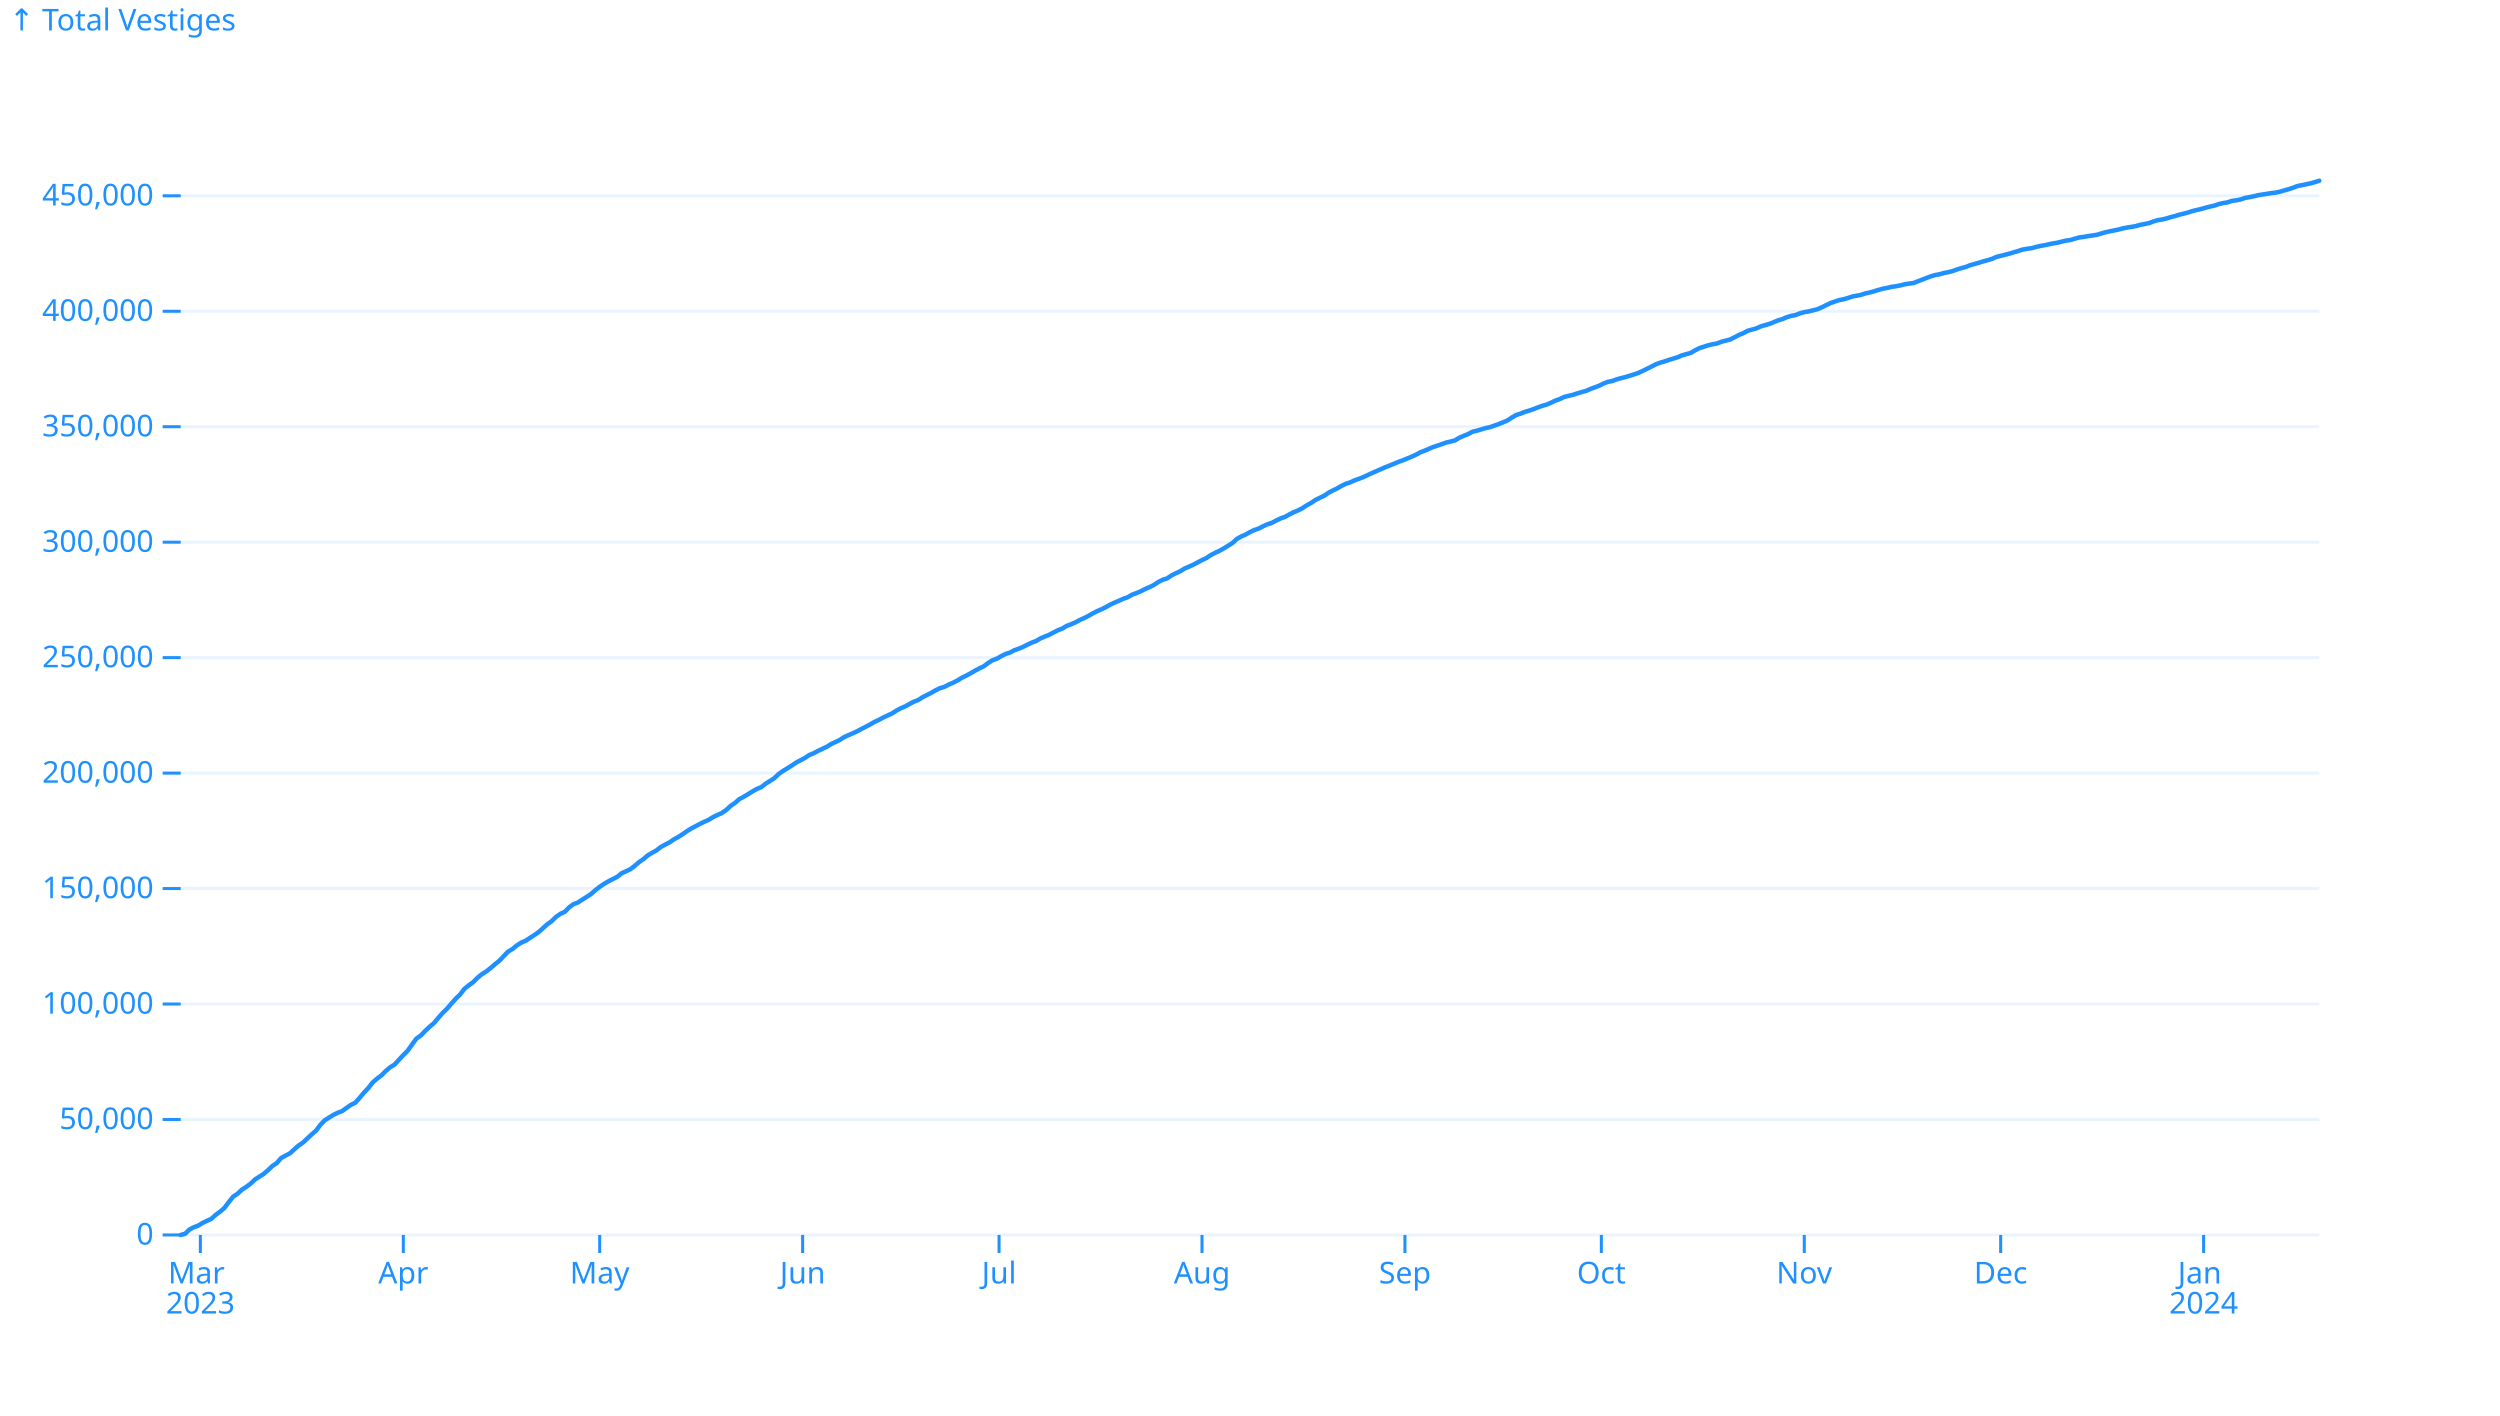
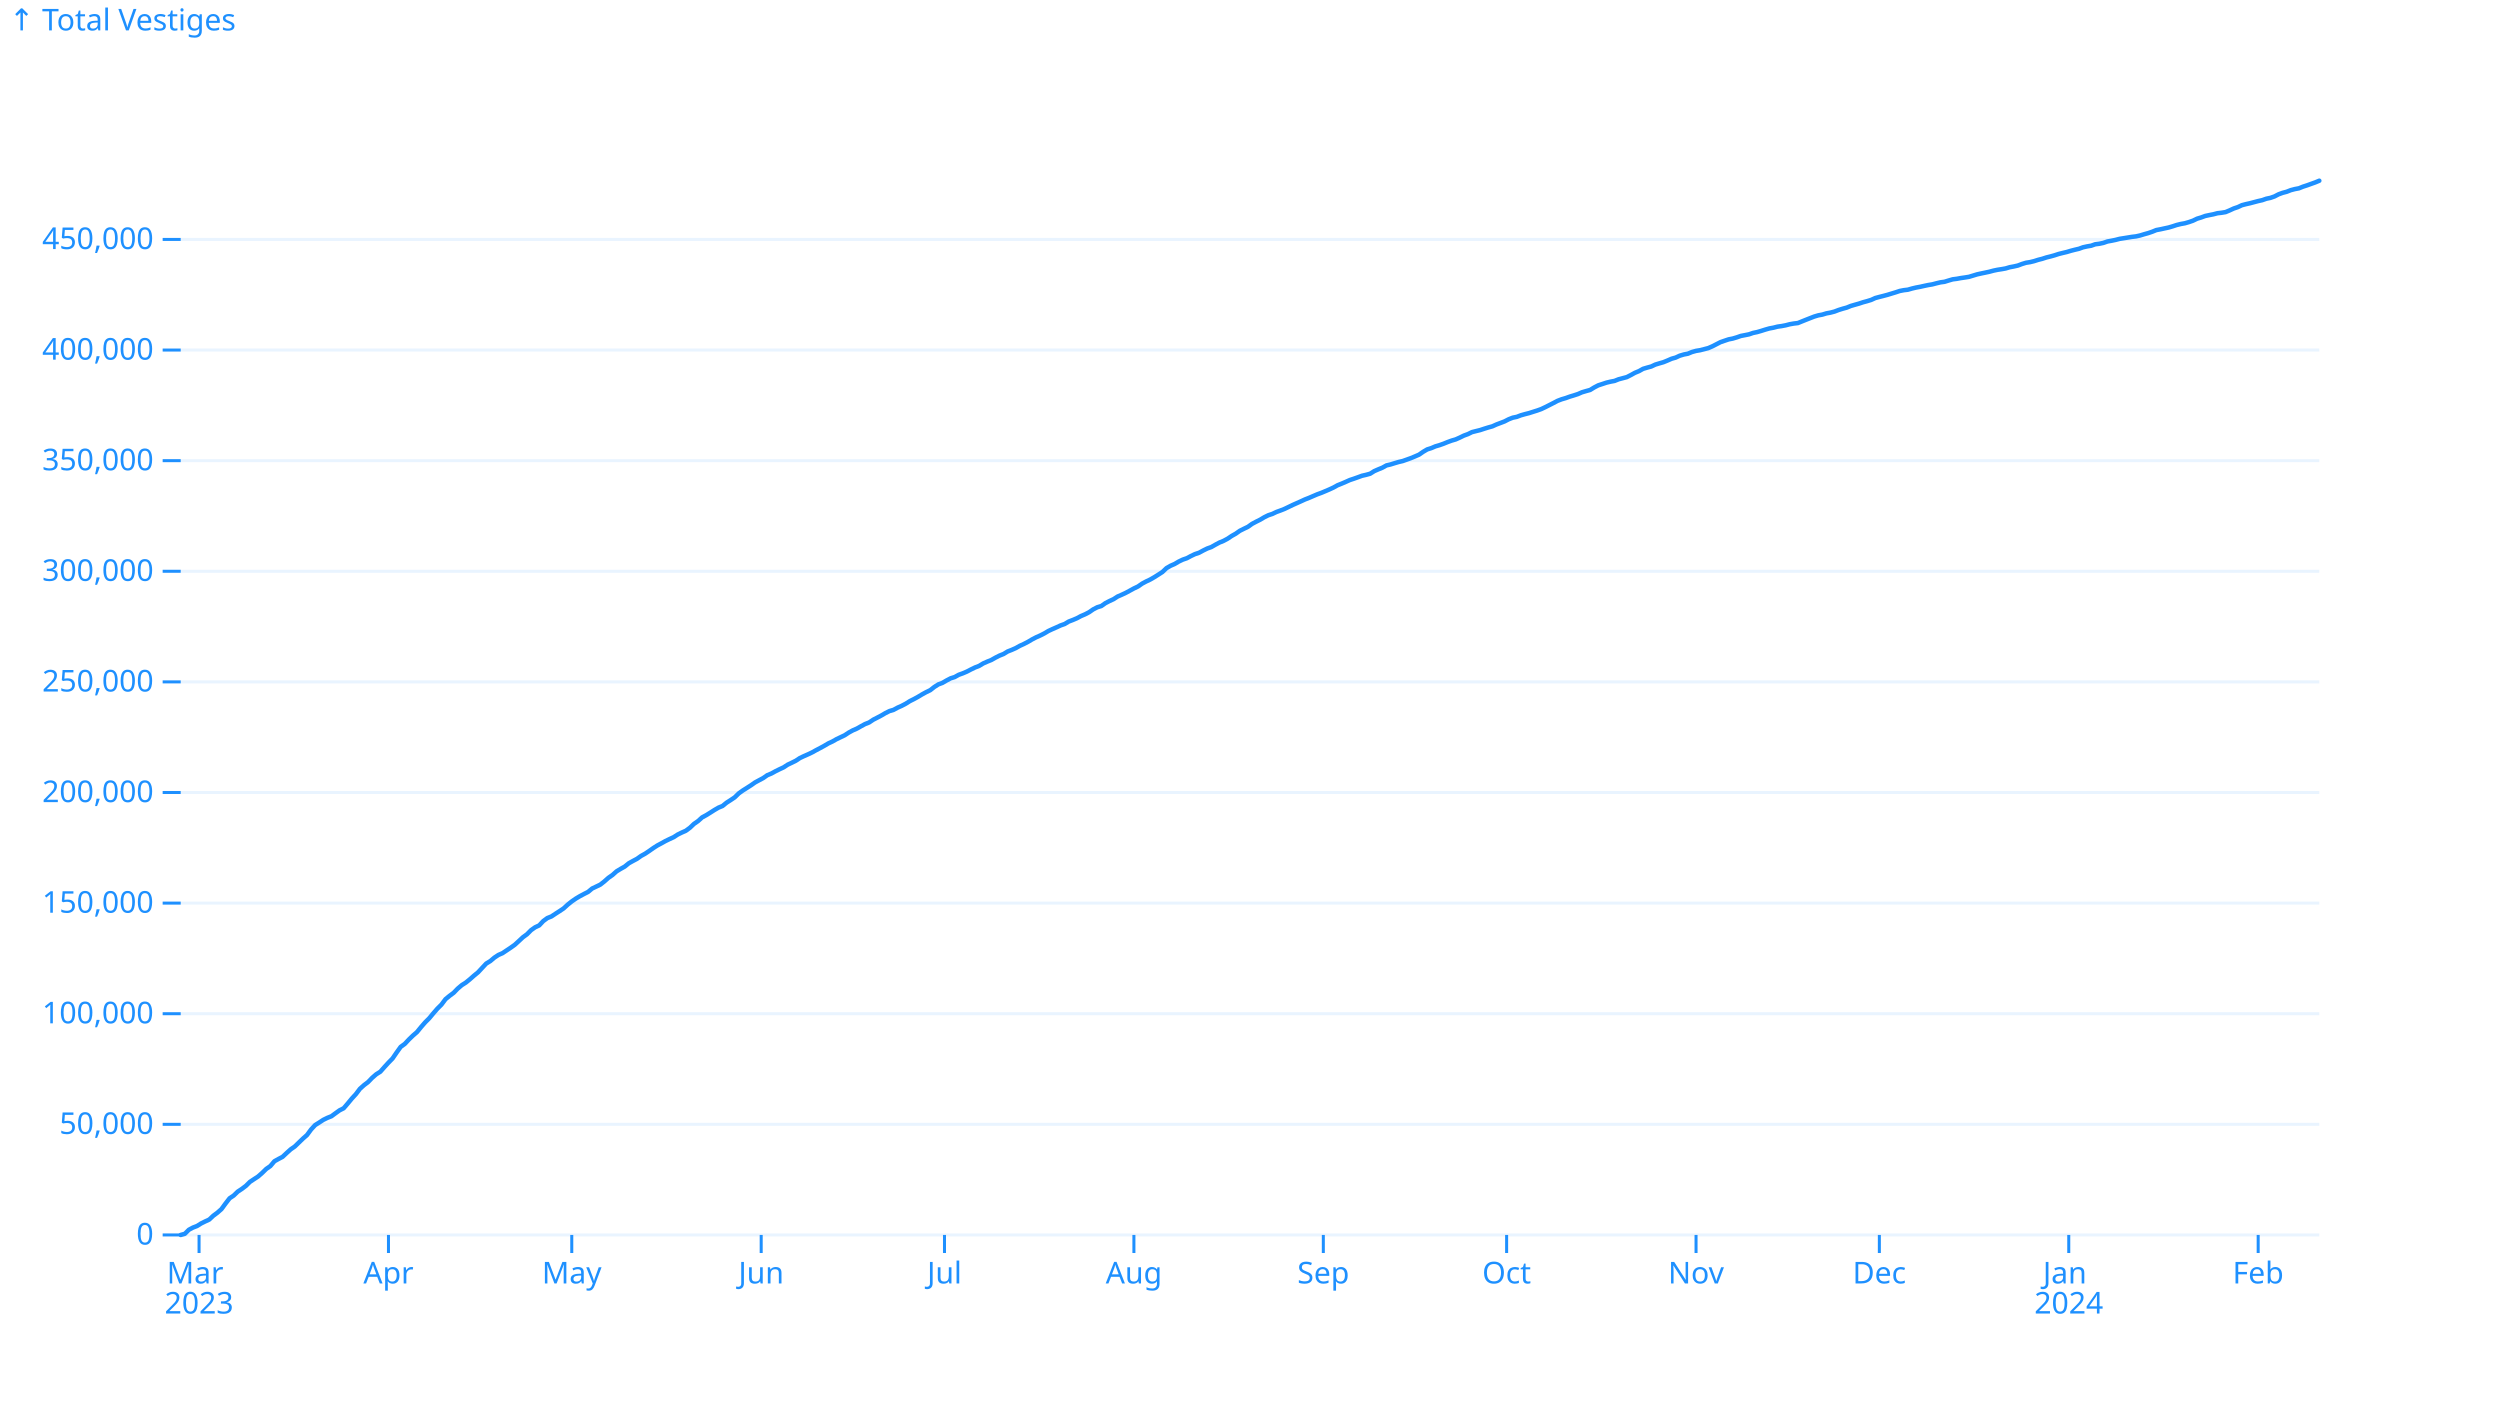
<svg xmlns="http://www.w3.org/2000/svg" class="plot-d6a7b5" fill="currentColor" font-family="system-ui, sans-serif" font-size="10" text-anchor="middle" width="830" height="470" viewBox="0 0 830 470" color="#1e90ff">
  <style>:where(.plot-d6a7b5){--plot-background: white;display:block;height:intrinsic;max-width:100%}:where(.plot-d6a7b5 text),:where(.plot-d6a7b5 tspan){white-space:pre}</style>
  <g aria-label="y-grid" stroke="currentColor" stroke-opacity=".1">
    <line x1="60" x2="770" y1="410" y2="410" />
-     <line x1="60" x2="770" y1="371.667" y2="371.667" />
-     <line x1="60" x2="770" y1="333.335" y2="333.335" />
-     <line x1="60" x2="770" y1="295.002" y2="295.002" />
-     <line x1="60" x2="770" y1="256.669" y2="256.669" />
-     <line x1="60" x2="770" y1="218.336" y2="218.336" />
-     <line x1="60" x2="770" y1="180.004" y2="180.004" />
-     <line x1="60" x2="770" y1="141.671" y2="141.671" />
-     <line x1="60" x2="770" y1="103.338" y2="103.338" />
-     <line x1="60" x2="770" y1="65.005" y2="65.005" />
+     <line x1="60" x2="770" y1="373.277" y2="373.277" />
+     <line x1="60" x2="770" y1="336.554" y2="336.554" />
+     <line x1="60" x2="770" y1="299.831" y2="299.831" />
+     <line x1="60" x2="770" y1="263.108" y2="263.108" />
+     <line x1="60" x2="770" y1="226.385" y2="226.385" />
+     <line x1="60" x2="770" y1="189.662" y2="189.662" />
+     <line x1="60" x2="770" y1="152.939" y2="152.939" />
+     <line x1="60" x2="770" y1="116.216" y2="116.216" />
+     <line x1="60" x2="770" y1="79.493" y2="79.493" />
  </g>
  <g aria-label="y-axis tick" fill="none" stroke="currentColor">
    <path transform="translate(60,410)" d="M0,0L-6,0" />
-     <path transform="translate(60,371.6673)" d="M0,0L-6,0" />
-     <path transform="translate(60,333.3346)" d="M0,0L-6,0" />
-     <path transform="translate(60,295.0018)" d="M0,0L-6,0" />
-     <path transform="translate(60,256.6691)" d="M0,0L-6,0" />
-     <path transform="translate(60,218.3364)" d="M0,0L-6,0" />
-     <path transform="translate(60,180.0037)" d="M0,0L-6,0" />
-     <path transform="translate(60,141.6709)" d="M0,0L-6,0" />
-     <path transform="translate(60,103.3382)" d="M0,0L-6,0" />
-     <path transform="translate(60,65.00549)" d="M0,0L-6,0" />
+     <path transform="translate(60,373.277)" d="M0,0L-6,0" />
+     <path transform="translate(60,336.5539)" d="M0,0L-6,0" />
+     <path transform="translate(60,299.8309)" d="M0,0L-6,0" />
+     <path transform="translate(60,263.1078)" d="M0,0L-6,0" />
+     <path transform="translate(60,226.3848)" d="M0,0L-6,0" />
+     <path transform="translate(60,189.6617)" d="M0,0L-6,0" />
+     <path transform="translate(60,152.9387)" d="M0,0L-6,0" />
+     <path transform="translate(60,116.2156)" d="M0,0L-6,0" />
+     <path transform="translate(60,79.49259)" d="M0,0L-6,0" />
  </g>
  <g aria-label="y-axis tick label" text-anchor="end" font-variant="tabular-nums">
    <text y=".32em" transform="translate(-9,0) translate(60,410)">0</text>
-     <text y=".32em" transform="translate(-9,0) translate(60,371.6673)">50,000</text>
-     <text y=".32em" transform="translate(-9,0) translate(60,333.3346)">100,000</text>
-     <text y=".32em" transform="translate(-9,0) translate(60,295.0018)">150,000</text>
-     <text y=".32em" transform="translate(-9,0) translate(60,256.6691)">200,000</text>
-     <text y=".32em" transform="translate(-9,0) translate(60,218.3364)">250,000</text>
-     <text y=".32em" transform="translate(-9,0) translate(60,180.0037)">300,000</text>
-     <text y=".32em" transform="translate(-9,0) translate(60,141.6709)">350,000</text>
-     <text y=".32em" transform="translate(-9,0) translate(60,103.3382)">400,000</text>
-     <text y=".32em" transform="translate(-9,0) translate(60,65.00549)">450,000</text>
+     <text y=".32em" transform="translate(-9,0) translate(60,373.277)">50,000</text>
+     <text y=".32em" transform="translate(-9,0) translate(60,336.5539)">100,000</text>
+     <text y=".32em" transform="translate(-9,0) translate(60,299.8309)">150,000</text>
+     <text y=".32em" transform="translate(-9,0) translate(60,263.1078)">200,000</text>
+     <text y=".32em" transform="translate(-9,0) translate(60,226.3848)">250,000</text>
+     <text y=".32em" transform="translate(-9,0) translate(60,189.6617)">300,000</text>
+     <text y=".32em" transform="translate(-9,0) translate(60,152.9387)">350,000</text>
+     <text y=".32em" transform="translate(-9,0) translate(60,116.2156)">400,000</text>
+     <text y=".32em" transform="translate(-9,0) translate(60,79.49259)">450,000</text>
  </g>
  <g aria-label="y-axis label" text-anchor="start">
    <text y=".71em" transform="translate(-57,-57) translate(60,60)">↑ Total Vestiges</text>
  </g>
  <g aria-label="x-axis tick" fill="none" stroke="currentColor">
-     <path transform="translate(66.52041,410)" d="M0,0L0,6" />
-     <path transform="translate(133.898,410)" d="M0,0L0,6" />
-     <path transform="translate(199.102,410)" d="M0,0L0,6" />
-     <path transform="translate(266.4796,410)" d="M0,0L0,6" />
-     <path transform="translate(331.6837,410)" d="M0,0L0,6" />
-     <path transform="translate(399.0612,410)" d="M0,0L0,6" />
-     <path transform="translate(466.4388,410)" d="M0,0L0,6" />
-     <path transform="translate(531.6429,410)" d="M0,0L0,6" />
-     <path transform="translate(599.0204,410)" d="M0,0L0,6" />
-     <path transform="translate(664.2245,410)" d="M0,0L0,6" />
-     <path transform="translate(731.602,410)" d="M0,0L0,6" />
+     <path transform="translate(66.08571,410)" d="M0,0L0,6" />
+     <path transform="translate(128.9714,410)" d="M0,0L0,6" />
+     <path transform="translate(189.8286,410)" d="M0,0L0,6" />
+     <path transform="translate(252.7143,410)" d="M0,0L0,6" />
+     <path transform="translate(313.5714,410)" d="M0,0L0,6" />
+     <path transform="translate(376.4571,410)" d="M0,0L0,6" />
+     <path transform="translate(439.3429,410)" d="M0,0L0,6" />
+     <path transform="translate(500.2,410)" d="M0,0L0,6" />
+     <path transform="translate(563.0857,410)" d="M0,0L0,6" />
+     <path transform="translate(623.9429,410)" d="M0,0L0,6" />
+     <path transform="translate(686.8286,410)" d="M0,0L0,6" />
+     <path transform="translate(749.7143,410)" d="M0,0L0,6" />
  </g>
  <g aria-label="x-axis tick label" font-variant="tabular-nums">
-     <text transform="translate(0,9) translate(66.52041,410)">
+     <text transform="translate(0,9) translate(66.08571,410)">
      <tspan x="0" y=".71em">Mar</tspan>
      <tspan x="0" dy="1em">2023</tspan>
    </text>
-     <text y=".71em" transform="translate(0,9) translate(133.898,410)">Apr</text>
-     <text y=".71em" transform="translate(0,9) translate(199.102,410)">May</text>
-     <text y=".71em" transform="translate(0,9) translate(266.4796,410)">Jun</text>
-     <text y=".71em" transform="translate(0,9) translate(331.6837,410)">Jul</text>
-     <text y=".71em" transform="translate(0,9) translate(399.0612,410)">Aug</text>
-     <text y=".71em" transform="translate(0,9) translate(466.4388,410)">Sep</text>
-     <text y=".71em" transform="translate(0,9) translate(531.6429,410)">Oct</text>
-     <text y=".71em" transform="translate(0,9) translate(599.0204,410)">Nov</text>
-     <text y=".71em" transform="translate(0,9) translate(664.2245,410)">Dec</text>
-     <text transform="translate(0,9) translate(731.602,410)">
+     <text y=".71em" transform="translate(0,9) translate(128.9714,410)">Apr</text>
+     <text y=".71em" transform="translate(0,9) translate(189.8286,410)">May</text>
+     <text y=".71em" transform="translate(0,9) translate(252.7143,410)">Jun</text>
+     <text y=".71em" transform="translate(0,9) translate(313.5714,410)">Jul</text>
+     <text y=".71em" transform="translate(0,9) translate(376.4571,410)">Aug</text>
+     <text y=".71em" transform="translate(0,9) translate(439.3429,410)">Sep</text>
+     <text y=".71em" transform="translate(0,9) translate(500.2,410)">Oct</text>
+     <text y=".71em" transform="translate(0,9) translate(563.0857,410)">Nov</text>
+     <text y=".71em" transform="translate(0,9) translate(623.9429,410)">Dec</text>
+     <text transform="translate(0,9) translate(686.8286,410)">
      <tspan x="0" y=".71em">Jan</tspan>
      <tspan x="0" dy="1em">2024</tspan>
    </text>
+     <text y=".71em" transform="translate(0,9) translate(749.7143,410)">Feb</text>
  </g>
  <g aria-label="line" fill="none" stroke="currentColor" stroke-width="1.5" stroke-linejoin="round" stroke-linecap="round">
-     <path d="M60,410L61.449,409.615L62.898,408.208L64.347,407.449L65.796,406.91L67.245,406.023L68.694,405.323L70.143,404.668L71.592,403.342L73.041,402.292L74.49,401.046L75.939,399.117L77.388,397.297L78.837,396.353L80.286,394.986L81.735,394.057L83.184,392.993L84.633,391.602L86.082,390.665L87.531,389.747L88.98,388.5L90.429,387.118L91.878,386.139L93.327,384.468L94.776,383.677L96.224,382.939L97.673,381.607L99.122,380.332L100.571,379.351L102.02,377.983L103.469,376.619L104.918,375.377L106.367,373.452L107.816,371.925L109.265,371.04L110.714,370.119L112.163,369.425L113.612,368.864L115.061,367.825L116.51,366.808L117.959,366.099L119.408,364.459L120.857,362.745L122.306,361.209L123.755,359.347L125.204,358.085L126.653,357.01L128.102,355.546L129.551,354.321L131,353.434L132.449,351.836L133.898,350.291L135.347,348.85L136.796,346.784L138.245,344.822L139.694,343.802L141.143,342.288L142.592,340.921L144.041,339.697L145.49,337.964L146.939,336.335L148.388,334.921L149.837,333.22L151.286,331.59L152.735,330.187L154.184,328.298L155.633,327.137L157.082,326.089L158.531,324.627L159.98,323.43L161.429,322.535L162.878,321.382L164.327,320.138L165.776,318.978L167.224,317.456L168.673,315.948L170.122,315.089L171.571,313.896L173.02,312.965L174.469,312.352L175.918,311.404L177.367,310.46L178.816,309.458L180.265,308.161L181.714,306.842L183.163,305.812L184.612,304.386L186.061,303.385L187.51,302.731L188.959,301.229L190.408,300.191L191.857,299.629L193.306,298.689L194.755,297.782L196.204,296.837L197.653,295.54L199.102,294.412L200.551,293.439L202,292.595L203.449,291.845L204.898,291.127L206.347,289.95L207.796,289.279L209.245,288.597L210.694,287.491L212.143,286.237L213.592,285.253L215.041,283.988L216.49,283.136L217.939,282.344L219.388,281.196L220.837,280.411L222.286,279.663L223.735,278.665L225.184,277.885L226.633,276.942L228.082,275.943L229.531,275.036L230.98,274.285L232.429,273.497L233.878,272.809L235.327,272.162L236.776,271.249L238.224,270.555L239.673,269.928L241.122,268.895L242.571,267.552L244.02,266.572L245.469,265.297L246.918,264.534L248.367,263.659L249.816,262.756L251.265,261.931L252.714,261.352L254.163,260.203L255.612,259.3L257.061,258.352L258.51,256.975L259.959,255.961L261.408,255.075L262.857,254.17L264.306,253.182L265.755,252.416L267.204,251.667L268.653,250.677L270.102,250.093L271.551,249.317L273,248.617L274.449,247.959L275.898,247.032L277.347,246.363L278.796,245.665L280.245,244.731L281.694,244.063L283.143,243.446L284.592,242.778L286.041,241.992L287.49,241.252L288.939,240.481L290.388,239.645L291.837,238.989L293.286,238.185L294.735,237.51L296.184,236.838L297.633,235.907L299.082,235.131L300.531,234.52L301.98,233.716L303.429,232.953L304.878,232.401L306.327,231.452L307.776,230.729L309.224,229.983L310.673,229.154L312.122,228.449L313.571,228.029L315.02,227.26L316.469,226.633L317.918,225.886L319.367,224.999L320.816,224.296L322.265,223.521L323.714,222.67L325.163,221.894L326.612,221.213L328.061,220.103L329.51,219.2L330.959,218.681L332.408,217.85L333.857,217.111L335.306,216.666L336.755,215.878L338.204,215.369L339.653,214.764L341.102,214.029L342.551,213.343L344,212.801L345.449,211.944L346.898,211.316L348.347,210.748L349.796,209.951L351.245,209.234L352.694,208.67L354.143,207.805L355.592,207.254L357.041,206.629L358.49,205.835L359.939,205.191L361.388,204.458L362.837,203.62L364.286,202.887L365.735,202.263L367.184,201.547L368.633,200.705L370.082,200.046L371.531,199.428L372.98,198.775L374.429,198.278L375.878,197.425L377.327,196.892L378.776,196.288L380.224,195.531L381.673,194.927L383.122,194.194L384.571,193.219L386.02,192.484L387.469,192.051L388.918,191.054L390.367,190.321L391.816,189.67L393.265,188.76L394.714,188.145L396.163,187.485L397.612,186.723L399.061,185.951L400.51,185.285L401.959,184.299L403.408,183.54L404.857,182.872L406.306,182.061L407.755,181.169L409.204,180.257L410.653,178.914L412.102,178.095L413.551,177.477L415,176.64L416.449,175.968L417.898,175.48L419.347,174.721L420.796,174.051L422.245,173.581L423.694,172.816L425.143,172.119L426.592,171.614L428.041,170.805L429.49,170.049L430.939,169.474L432.388,168.718L433.837,167.772L435.286,166.974L436.735,165.978L438.184,165.274L439.633,164.593L441.082,163.586L442.531,162.83L443.98,162.128L445.429,161.286L446.878,160.588L448.327,160.121L449.776,159.447L451.224,158.938L452.673,158.378L454.122,157.7L455.571,157.019L457.02,156.39L458.469,155.761L459.918,155.111L461.367,154.561L462.816,153.95L464.265,153.345L465.714,152.833L467.163,152.243L468.612,151.635L470.061,150.979L471.51,150.192L472.959,149.631L474.408,149.025L475.857,148.389L477.306,147.923L478.755,147.423L480.204,146.902L481.653,146.583L483.102,146.192L484.551,145.3L486,144.682L487.449,144.102L488.898,143.316L490.347,142.987L491.796,142.547L493.245,142.132L494.694,141.801L496.143,141.301L497.592,140.79L499.041,140.204L500.49,139.589L501.939,138.608L503.388,137.776L504.837,137.329L506.286,136.726L507.735,136.311L509.184,135.811L510.633,135.236L512.082,134.719L513.531,134.308L514.98,133.678L516.429,132.986L517.878,132.473L519.327,131.776L520.776,131.422L522.224,131.073L523.673,130.607L525.122,130.167L526.571,129.776L528.02,129.138L529.469,128.607L530.918,128.064L532.367,127.331L533.816,126.781L535.265,126.49L536.714,125.949L538.163,125.551L539.612,125.194L541.061,124.743L542.51,124.301L543.959,123.792L545.408,123.122L546.857,122.406L548.306,121.688L549.755,120.941L551.204,120.402L552.653,119.991L554.102,119.481L555.551,119.055L557,118.594L558.449,117.974L559.898,117.559L561.347,117.169L562.796,116.303L564.245,115.563L565.694,115.106L567.143,114.636L568.592,114.298L570.041,114.031L571.49,113.467L572.939,113.094L574.388,112.722L575.837,111.999L577.286,111.221L578.735,110.637L580.184,109.845L581.633,109.425L583.082,109.041L584.531,108.379L585.98,107.951L587.429,107.544L588.878,106.964L590.327,106.347L591.776,105.951L593.224,105.295L594.673,104.875L596.122,104.603L597.571,104.021L599.02,103.63L600.469,103.392L601.918,103.033L603.367,102.667L604.816,102.053L606.265,101.329L607.714,100.601L609.163,100.117L610.612,99.638L612.061,99.36L613.51,98.941L614.959,98.448L616.408,98.177L617.857,97.893L619.306,97.407L620.755,97.111L622.204,96.701L623.653,96.254L625.102,95.852L626.551,95.59L628,95.23L629.449,95.033L630.898,94.763L632.347,94.397L633.796,94.151L635.245,93.985L636.694,93.409L638.143,92.843L639.592,92.29L641.041,91.739L642.49,91.317L643.939,91.056L645.388,90.63L646.837,90.366L648.286,89.996L649.735,89.456L651.184,89.016L652.633,88.629L654.082,88.052L655.531,87.642L656.98,87.245L658.429,86.777L659.878,86.393L661.327,85.957L662.776,85.315L664.224,84.933L665.673,84.574L667.122,84.199L668.571,83.766L670.02,83.338L671.469,82.868L672.918,82.596L674.367,82.426L675.816,82.023L677.265,81.686L678.714,81.425L680.163,81.111L681.612,80.812L683.061,80.579L684.51,80.21L685.959,79.872L687.408,79.682L688.857,79.245L690.306,78.833L691.755,78.654L693.204,78.396L694.653,78.193L696.102,77.968L697.551,77.54L699,77.111L700.449,76.798L701.898,76.505L703.347,76.204L704.796,75.825L706.245,75.529L707.694,75.314L709.143,75.06L710.592,74.639L712.041,74.376L713.49,74.057L714.939,73.522L716.388,73.091L717.837,72.869L719.286,72.523L720.735,72.073L722.184,71.716L723.633,71.256L725.082,70.906L726.531,70.514L727.98,70.053L729.429,69.697L730.878,69.364L732.327,68.941L733.776,68.579L735.224,68.248L736.673,67.731L738.122,67.421L739.571,67.181L741.02,66.681L742.469,66.504L743.918,66.201L745.367,65.711L746.816,65.457L748.265,65.163L749.714,64.795L751.163,64.573L752.612,64.345L754.061,64.115L755.51,63.948L756.959,63.634L758.408,63.206L759.857,62.811L761.306,62.33L762.755,61.756L764.204,61.493L765.653,61.181L767.102,60.88L768.551,60.464L770,60" />
+     <path d="M60,410L61.352,409.631L62.705,408.283L64.057,407.556L65.41,407.04L66.762,406.19L68.114,405.52L69.467,404.892L70.819,403.621L72.171,402.616L73.524,401.422L74.876,399.574L76.229,397.831L77.581,396.926L78.933,395.616L80.286,394.727L81.638,393.707L82.99,392.374L84.343,391.477L85.695,390.597L87.048,389.403L88.4,388.079L89.752,387.141L91.105,385.54L92.457,384.782L93.81,384.075L95.162,382.799L96.514,381.578L97.867,380.638L99.219,379.327L100.571,378.021L101.924,376.831L103.276,374.987L104.629,373.524L105.981,372.676L107.333,371.793L108.686,371.129L110.038,370.592L111.39,369.596L112.743,368.622L114.095,367.943L115.448,366.372L116.8,364.729L118.152,363.257L119.505,361.474L120.857,360.265L122.21,359.236L123.562,357.833L124.914,356.659L126.267,355.809L127.619,354.279L128.971,352.799L130.324,351.418L131.676,349.439L133.029,347.559L134.381,346.582L135.733,345.131L137.086,343.822L138.438,342.649L139.79,340.989L141.143,339.429L142.495,338.074L143.848,336.444L145.2,334.883L146.552,333.538L147.905,331.729L149.257,330.617L150.61,329.613L151.962,328.212L153.314,327.065L154.667,326.208L156.019,325.104L157.371,323.912L158.724,322.8L160.076,321.342L161.429,319.898L162.781,319.074L164.133,317.932L165.486,317.039L166.838,316.452L168.19,315.544L169.543,314.64L170.895,313.68L172.248,312.437L173.6,311.174L174.952,310.187L176.305,308.821L177.657,307.862L179.01,307.236L180.362,305.797L181.714,304.802L183.067,304.264L184.419,303.363L185.771,302.494L187.124,301.589L188.476,300.346L189.829,299.265L191.181,298.334L192.533,297.525L193.886,296.806L195.238,296.119L196.59,294.991L197.943,294.348L199.295,293.695L200.648,292.635L202,291.434L203.352,290.491L204.705,289.28L206.057,288.463L207.41,287.704L208.762,286.605L210.114,285.853L211.467,285.137L212.819,284.18L214.171,283.433L215.524,282.529L216.876,281.572L218.229,280.703L219.581,279.984L220.933,279.229L222.286,278.57L223.638,277.95L224.99,277.076L226.343,276.41L227.695,275.81L229.048,274.82L230.4,273.533L231.752,272.595L233.105,271.373L234.457,270.643L235.81,269.805L237.162,268.939L238.514,268.149L239.867,267.594L241.219,266.493L242.571,265.628L243.924,264.72L245.276,263.401L246.629,262.43L247.981,261.581L249.333,260.713L250.686,259.767L252.038,259.034L253.39,258.316L254.743,257.367L256.095,256.808L257.448,256.064L258.8,255.394L260.152,254.764L261.505,253.876L262.857,253.234L264.21,252.566L265.562,251.671L266.914,251.031L268.267,250.44L269.619,249.8L270.971,249.047L272.324,248.339L273.676,247.6L275.029,246.798L276.381,246.17L277.733,245.4L279.086,244.753L280.438,244.11L281.79,243.217L283.143,242.475L284.495,241.889L285.848,241.119L287.2,240.387L288.552,239.858L289.905,238.95L291.257,238.257L292.61,237.542L293.962,236.748L295.314,236.072L296.667,235.671L298.019,234.934L299.371,234.333L300.724,233.618L302.076,232.767L303.429,232.094L304.781,231.352L306.133,230.536L307.486,229.793L308.838,229.14L310.19,228.077L311.543,227.213L312.895,226.715L314.248,225.919L315.6,225.21L316.952,224.784L318.305,224.029L319.657,223.542L321.01,222.962L322.362,222.258L323.714,221.601L325.067,221.082L326.419,220.261L327.771,219.659L329.124,219.115L330.476,218.351L331.829,217.665L333.181,217.124L334.533,216.295L335.886,215.768L337.238,215.169L338.59,214.409L339.943,213.791L341.295,213.09L342.648,212.287L344,211.584L345.352,210.986L346.705,210.3L348.057,209.494L349.41,208.863L350.762,208.271L352.114,207.645L353.467,207.168L354.819,206.352L356.171,205.84L357.524,205.262L358.876,204.537L360.229,203.959L361.581,203.257L362.933,202.322L364.286,201.618L365.638,201.203L366.99,200.248L368.343,199.546L369.695,198.922L371.048,198.05L372.4,197.461L373.752,196.829L375.105,196.099L376.457,195.36L377.81,194.721L379.162,193.777L380.514,193.05L381.867,192.409L383.219,191.633L384.571,190.778L385.924,189.904L387.276,188.618L388.629,187.833L389.981,187.241L391.333,186.44L392.686,185.796L394.038,185.328L395.39,184.601L396.743,183.959L398.095,183.509L399.448,182.776L400.8,182.109L402.152,181.625L403.505,180.85L404.857,180.125L406.21,179.575L407.562,178.85L408.914,177.943L410.267,177.179L411.619,176.226L412.971,175.551L414.324,174.898L415.676,173.933L417.029,173.209L418.381,172.537L419.733,171.73L421.086,171.062L422.438,170.614L423.79,169.968L425.143,169.48L426.495,168.944L427.848,168.295L429.2,167.643L430.552,167.04L431.905,166.437L433.257,165.815L434.61,165.287L435.962,164.702L437.314,164.122L438.667,163.632L440.019,163.067L441.371,162.484L442.724,161.856L444.076,161.102L445.429,160.565L446.781,159.984L448.133,159.375L449.486,158.928L450.838,158.449L452.19,157.95L453.543,157.644L454.895,157.27L456.248,156.415L457.6,155.823L458.952,155.268L460.305,154.515L461.657,154.2L463.01,153.778L464.362,153.381L465.714,153.064L467.067,152.584L468.419,152.095L469.771,151.534L471.124,150.945L472.476,150.005L473.829,149.207L475.181,148.779L476.533,148.201L477.886,147.804L479.238,147.325L480.59,146.774L481.943,146.279L483.295,145.885L484.648,145.281L486,144.618L487.352,144.127L488.705,143.46L490.057,143.12L491.41,142.786L492.762,142.34L494.114,141.918L495.467,141.543L496.819,140.932L498.171,140.423L499.524,139.903L500.876,139.201L502.229,138.674L503.581,138.395L504.933,137.877L506.286,137.496L507.638,137.154L508.99,136.722L510.343,136.298L511.695,135.81L513.048,135.169L514.4,134.483L515.752,133.795L517.105,133.079L518.457,132.563L519.81,132.169L521.162,131.68L522.514,131.272L523.867,130.831L525.219,130.237L526.571,129.839L527.924,129.466L529.276,128.636L530.629,127.927L531.981,127.49L533.333,127.039L534.686,126.715L536.038,126.459L537.39,125.919L538.743,125.562L540.095,125.205L541.448,124.513L542.8,123.767L544.152,123.208L545.505,122.449L546.857,122.047L548.21,121.679L549.562,121.045L550.914,120.635L552.267,120.245L553.619,119.69L554.971,119.098L556.324,118.719L557.676,118.091L559.029,117.687L560.381,117.427L561.733,116.869L563.086,116.495L564.438,116.267L565.79,115.923L567.143,115.572L568.495,114.984L569.848,114.291L571.2,113.594L572.552,113.129L573.905,112.671L575.257,112.405L576.61,112.003L577.962,111.531L579.314,111.271L580.667,110.999L582.019,110.534L583.371,110.25L584.724,109.857L586.076,109.428L587.429,109.044L588.781,108.793L590.133,108.448L591.486,108.259L592.838,108.001L594.19,107.65L595.543,107.414L596.895,107.255L598.248,106.704L599.6,106.162L600.952,105.631L602.305,105.103L603.657,104.699L605.01,104.449L606.362,104.041L607.714,103.789L609.067,103.434L610.419,102.916L611.771,102.494L613.124,102.124L614.476,101.571L615.829,101.178L617.181,100.798L618.533,100.35L619.886,99.982L621.238,99.565L622.59,98.949L623.943,98.583L625.295,98.24L626.648,97.88L628,97.465L629.352,97.056L630.705,96.605L632.057,96.344L633.41,96.182L634.762,95.795L636.114,95.472L637.467,95.223L638.819,94.921L640.171,94.636L641.524,94.412L642.876,94.058L644.229,93.735L645.581,93.552L646.933,93.134L648.286,92.739L649.638,92.568L650.99,92.321L652.343,92.126L653.695,91.911L655.048,91.501L656.4,91.09L657.752,90.79L659.105,90.51L660.457,90.221L661.81,89.858L663.162,89.574L664.514,89.368L665.867,89.125L667.219,88.722L668.571,88.47L669.924,88.164L671.276,87.652L672.629,87.238L673.981,87.026L675.333,86.694L676.686,86.263L678.038,85.921L679.39,85.481L680.743,85.146L682.095,84.77L683.448,84.328L684.8,83.987L686.152,83.668L687.505,83.263L688.857,82.916L690.21,82.599L691.562,82.104L692.914,81.807L694.267,81.577L695.619,81.097L696.971,80.928L698.324,80.638L699.676,80.168L701.029,79.925L702.381,79.643L703.733,79.291L705.086,79.078L706.438,78.86L707.79,78.64L709.143,78.479L710.495,78.179L711.848,77.769L713.2,77.391L714.552,76.929L715.905,76.379L717.257,76.127L718.61,75.829L719.962,75.54L721.314,75.142L722.667,74.697L724.019,74.365L725.371,74.124L726.724,73.734L728.076,73.264L729.429,72.608L730.781,72.2L732.133,71.7L733.486,71.411L734.838,71.146L736.19,70.79L737.543,70.637L738.895,70.412L740.248,69.845L741.6,69.221L742.952,68.764L744.305,68.128L745.657,67.775L747.01,67.475L748.362,67.113L749.714,66.757L751.067,66.454L752.419,65.979L753.771,65.695L755.124,65.221L756.476,64.515L757.829,64.02L759.181,63.663L760.533,63.132L761.886,62.778L763.238,62.52L764.59,61.974L765.943,61.535L767.295,61.045L768.648,60.563L770,60" />
  </g>
</svg>
